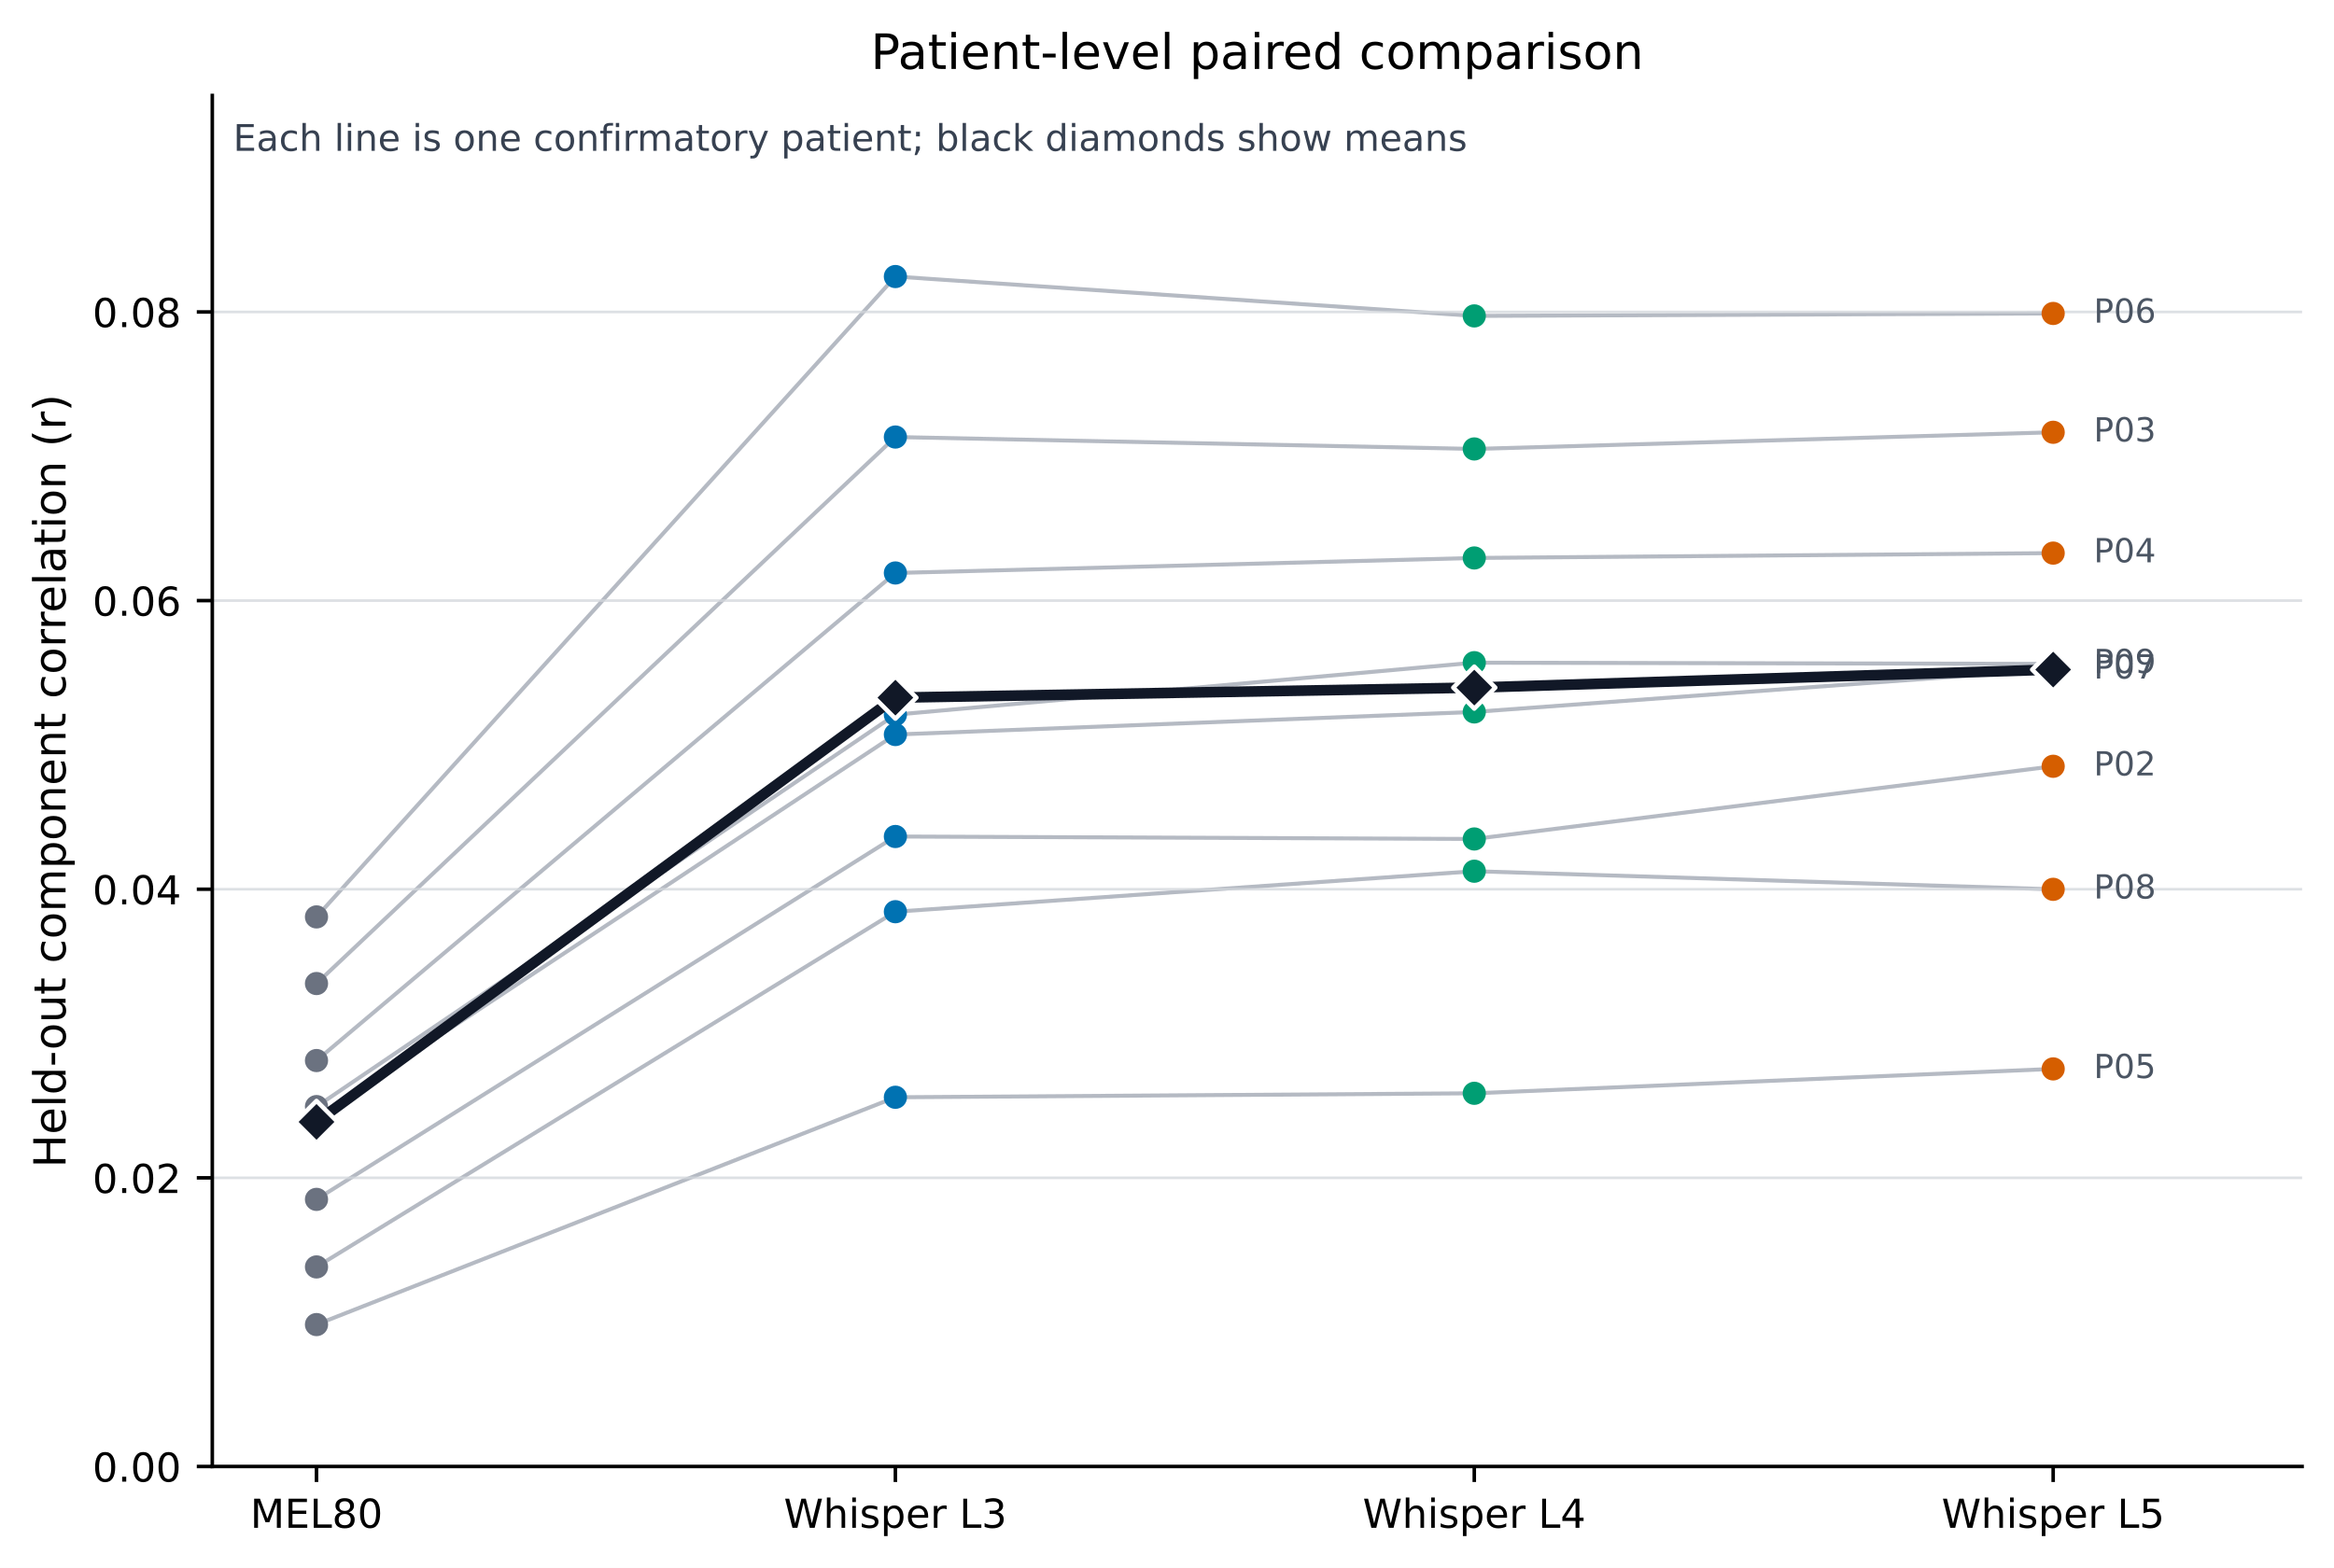
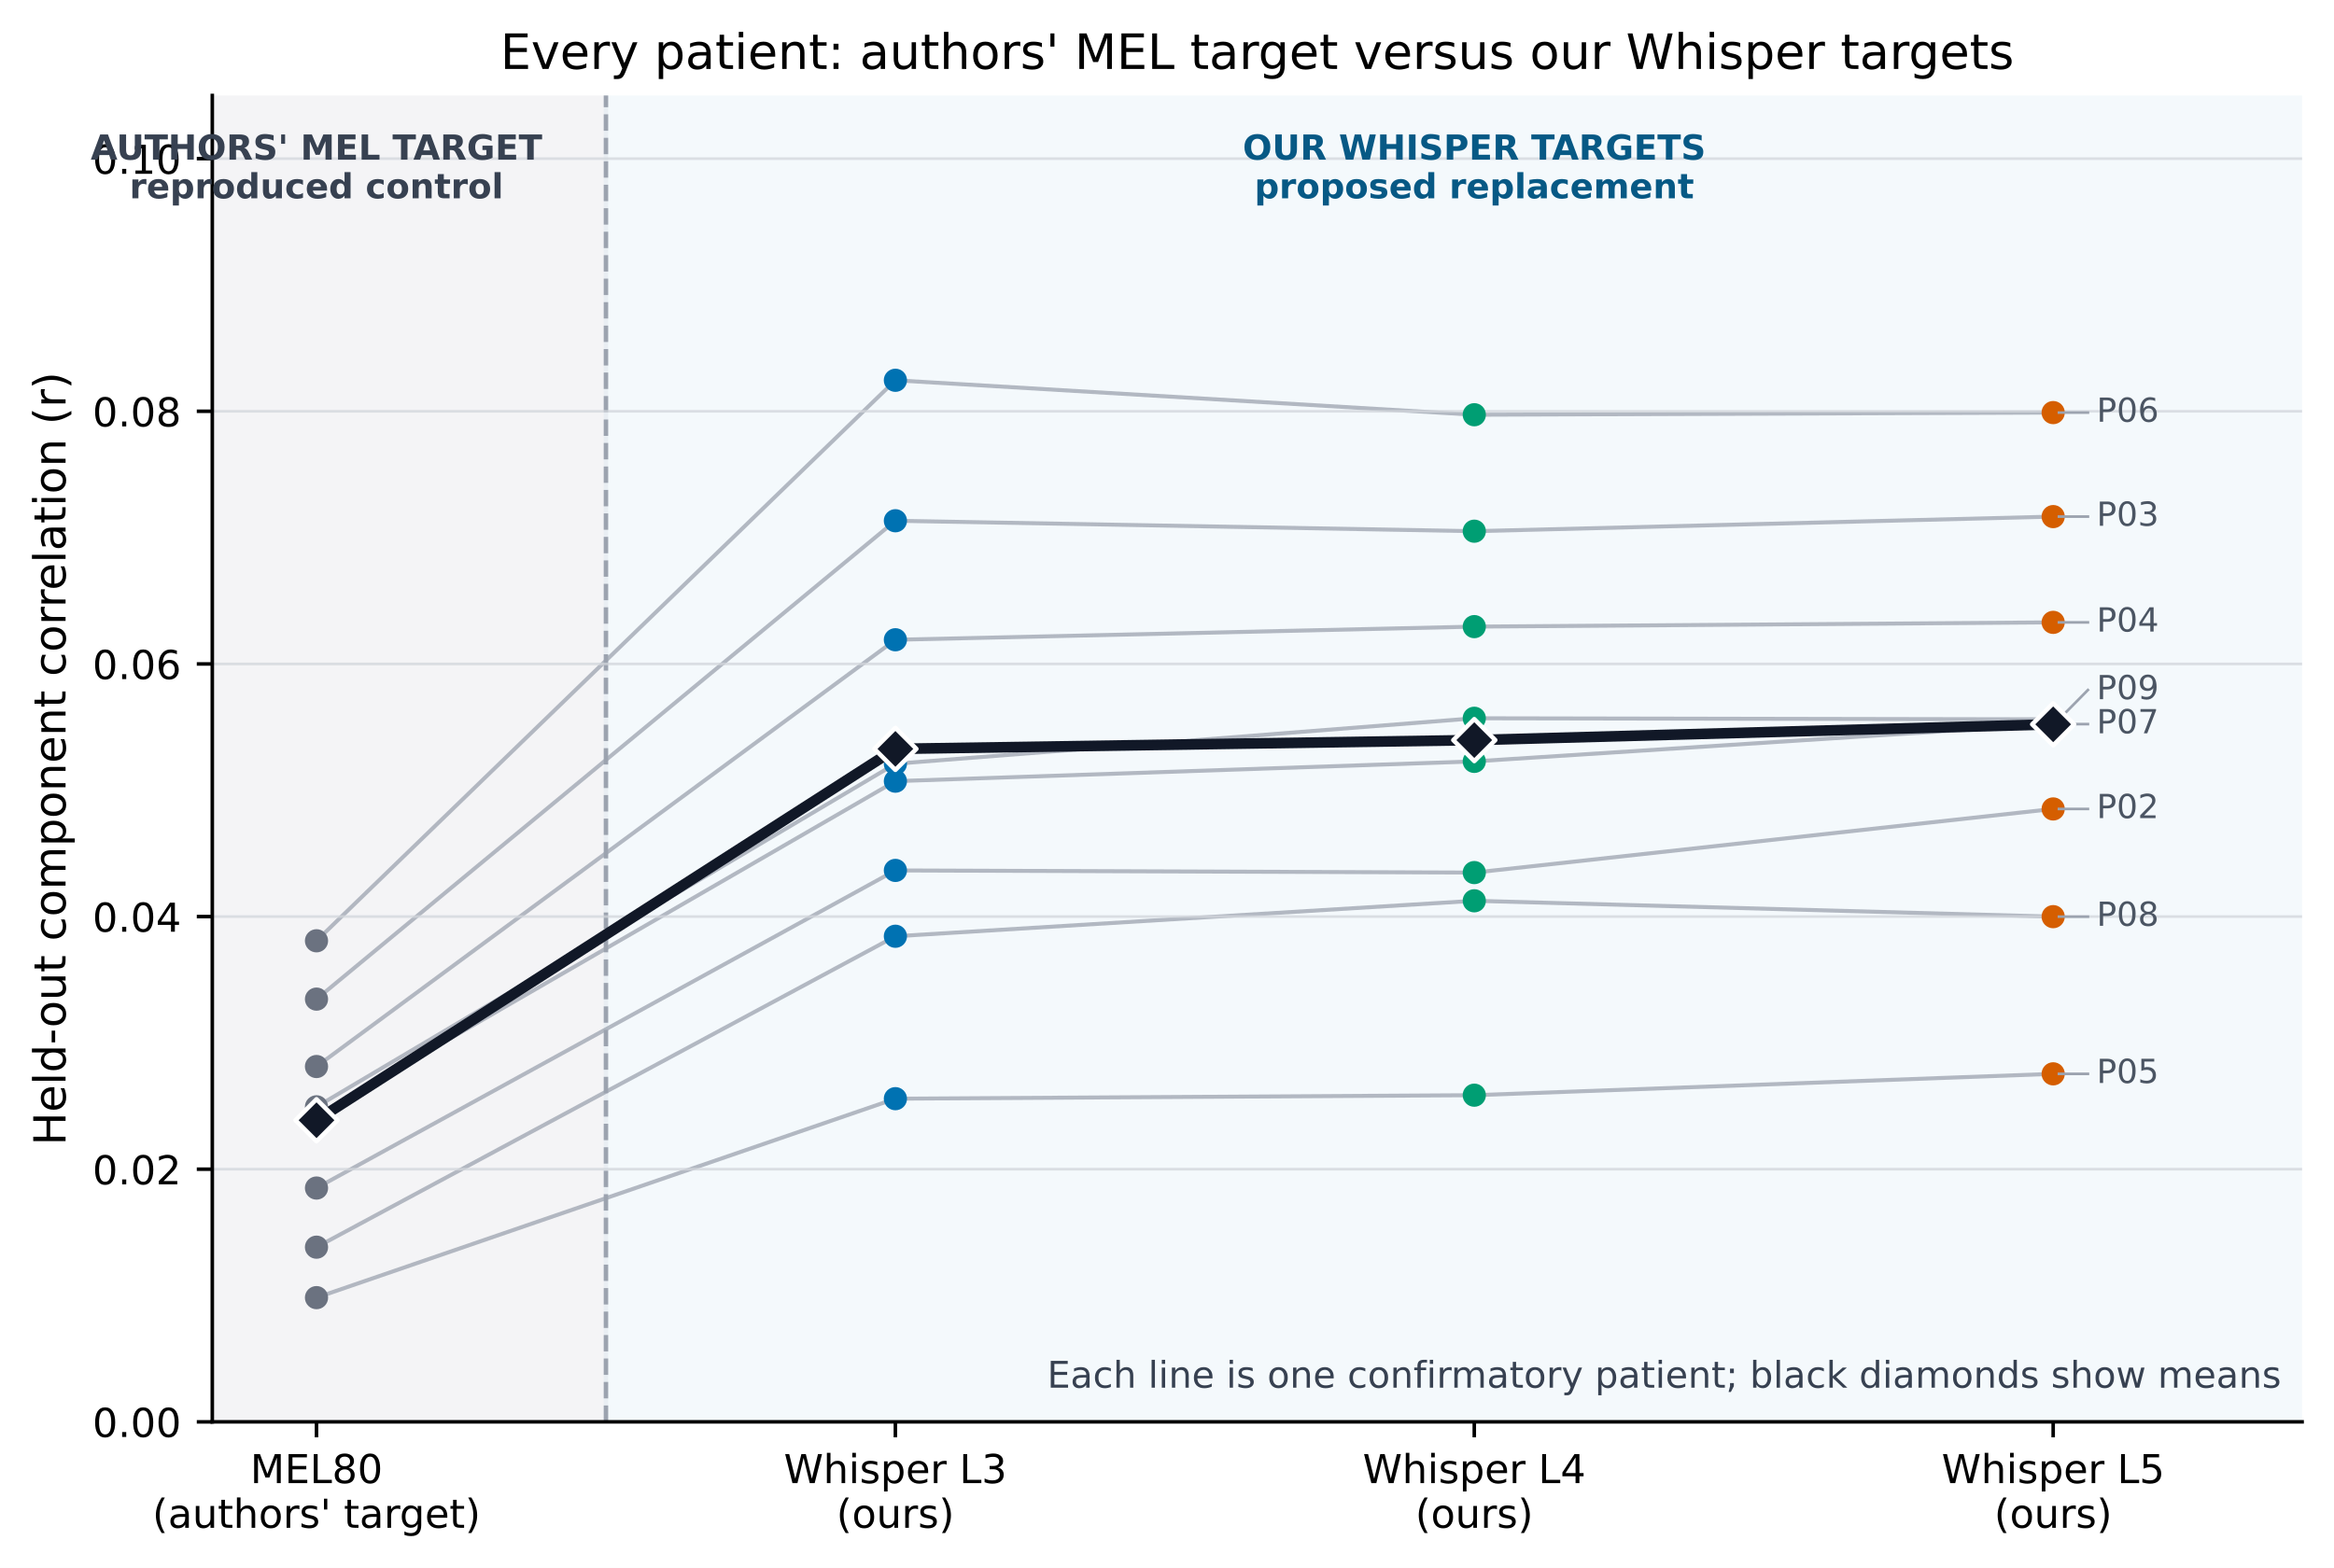
<svg xmlns="http://www.w3.org/2000/svg" xmlns:xlink="http://www.w3.org/1999/xlink" width="526.8pt" height="354pt" viewBox="0 0 526.8 354" version="1.1">
  <defs>
    <style type="text/css">*{stroke-linejoin: round; stroke-linecap: butt}</style>
  </defs>
  <g id="figure_1">
    <g id="patch_1">
      <path d="M 0 354 L 526.8 354 L 526.8 0 L 0 0 z " style="fill: #ffffff" />
    </g>
    <g id="axes_1">
      <g id="patch_2">
-         <path d="M 47.917 331.089 L 519.6 331.089 L 519.6 21.558 L 47.917 21.558 z " style="fill: #ffffff" />
+         <path d="M 47.917 321.011 L 519.6 321.011 L 519.6 21.558 L 47.917 21.558 z " style="fill: #ffffff" />
+       </g>
+       <g id="patch_3">
+         <path d="M 6.106 321.011 L 6.106 21.558 L 136.766 21.558 L 136.766 321.011 z " clip-path="url(#p69ac1d70b2)" style="fill: #6b7280; opacity: 0.075; stroke: #6b7280; stroke-linejoin: miter" />
+       </g>
+       <g id="patch_4">
+         <path d="M 136.766 321.011 L 136.766 21.558 L 528.746 21.558 L 528.746 321.011 z " clip-path="url(#p69ac1d70b2)" style="fill: #0072b2; opacity: 0.045; stroke: #0072b2; stroke-linejoin: miter" />
      </g>
      <g id="line2d_1">
-         <path d="M 71.436 270.784 L 202.096 188.858 L 332.756 189.417 L 463.416 173.004 " clip-path="url(#peceaaea0f5)" style="fill: none; stroke: #9ca3af; stroke-opacity: 0.75; stroke-width: 0.9; stroke-linecap: square" />
+         <path d="M 71.436 268.226 L 202.096 196.516 L 332.756 197.005 L 463.416 182.638 " clip-path="url(#p69ac1d70b2)" style="fill: none; stroke: #9ca3af; stroke-opacity: 0.75; stroke-width: 0.9; stroke-linecap: square" />
      </g>
      <g id="line2d_2">
-         <path d="M 71.436 222.055 L 202.096 98.667 L 332.756 101.36 L 463.416 97.597 " clip-path="url(#peceaaea0f5)" style="fill: none; stroke: #9ca3af; stroke-opacity: 0.75; stroke-width: 0.9; stroke-linecap: square" />
+         <path d="M 71.436 225.573 L 202.096 117.571 L 332.756 119.928 L 463.416 116.635 " clip-path="url(#p69ac1d70b2)" style="fill: none; stroke: #9ca3af; stroke-opacity: 0.75; stroke-width: 0.9; stroke-linecap: square" />
      </g>
      <g id="line2d_3">
-         <path d="M 71.436 239.441 L 202.096 129.362 L 332.756 125.973 L 463.416 124.877 " clip-path="url(#peceaaea0f5)" style="fill: none; stroke: #9ca3af; stroke-opacity: 0.75; stroke-width: 0.9; stroke-linecap: square" />
+         <path d="M 71.436 240.791 L 202.096 144.439 L 332.756 141.473 L 463.416 140.512 " clip-path="url(#p69ac1d70b2)" style="fill: none; stroke: #9ca3af; stroke-opacity: 0.75; stroke-width: 0.9; stroke-linecap: square" />
      </g>
      <g id="line2d_4">
-         <path d="M 71.436 299.051 L 202.096 247.733 L 332.756 246.835 L 463.416 241.328 " clip-path="url(#peceaaea0f5)" style="fill: none; stroke: #9ca3af; stroke-opacity: 0.75; stroke-width: 0.9; stroke-linecap: square" />
+         <path d="M 71.436 292.968 L 202.096 248.049 L 332.756 247.263 L 463.416 242.443 " clip-path="url(#p69ac1d70b2)" style="fill: none; stroke: #9ca3af; stroke-opacity: 0.75; stroke-width: 0.9; stroke-linecap: square" />
      </g>
      <g id="line2d_5">
-         <path d="M 71.436 207.01 L 202.096 62.435 L 332.756 71.322 L 463.416 70.771 " clip-path="url(#peceaaea0f5)" style="fill: none; stroke: #9ca3af; stroke-opacity: 0.75; stroke-width: 0.9; stroke-linecap: square" />
+         <path d="M 71.436 212.405 L 202.096 85.857 L 332.756 93.636 L 463.416 93.153 " clip-path="url(#p69ac1d70b2)" style="fill: none; stroke: #9ca3af; stroke-opacity: 0.75; stroke-width: 0.9; stroke-linecap: square" />
      </g>
      <g id="line2d_6">
-         <path d="M 71.436 252.143 L 202.096 165.837 L 332.756 160.734 L 463.416 151.122 " clip-path="url(#peceaaea0f5)" style="fill: none; stroke: #9ca3af; stroke-opacity: 0.75; stroke-width: 0.9; stroke-linecap: square" />
+         <path d="M 71.436 251.909 L 202.096 176.365 L 332.756 171.898 L 463.416 163.486 " clip-path="url(#p69ac1d70b2)" style="fill: none; stroke: #9ca3af; stroke-opacity: 0.75; stroke-width: 0.9; stroke-linecap: square" />
      </g>
      <g id="line2d_7">
-         <path d="M 71.436 286.035 L 202.096 205.837 L 332.756 196.694 L 463.416 200.784 " clip-path="url(#peceaaea0f5)" style="fill: none; stroke: #9ca3af; stroke-opacity: 0.75; stroke-width: 0.9; stroke-linecap: square" />
+         <path d="M 71.436 281.575 L 202.096 211.377 L 332.756 203.374 L 463.416 206.954 " clip-path="url(#p69ac1d70b2)" style="fill: none; stroke: #9ca3af; stroke-opacity: 0.75; stroke-width: 0.9; stroke-linecap: square" />
      </g>
      <g id="line2d_8">
-         <path d="M 71.436 249.837 L 202.096 161.344 L 332.756 149.614 L 463.416 149.89 " clip-path="url(#peceaaea0f5)" style="fill: none; stroke: #9ca3af; stroke-opacity: 0.75; stroke-width: 0.9; stroke-linecap: square" />
+         <path d="M 71.436 249.891 L 202.096 172.433 L 332.756 162.165 L 463.416 162.407 " clip-path="url(#p69ac1d70b2)" style="fill: none; stroke: #9ca3af; stroke-opacity: 0.75; stroke-width: 0.9; stroke-linecap: square" />
+       </g>
+       <g id="line2d_9">
+         <path d="M 136.766 321.011 L 136.766 21.558 " clip-path="url(#p69ac1d70b2)" style="fill: none; stroke-dasharray: 3.7,1.6; stroke-dashoffset: 0; stroke: #9ca3af" />
      </g>
      <g id="matplotlib.axis_1">
        <g id="xtick_1">
-           <g id="line2d_9">
+           <g id="line2d_10">
            <defs>
-               <path id="m1e5ac31238" d="M 0 0 L 0 3.5 " style="stroke: #000000; stroke-width: 0.8" />
+               <path id="mbda5642a91" d="M 0 0 L 0 3.5 " style="stroke: #000000; stroke-width: 0.8" />
            </defs>
            <g>
-               <use xlink:href="#m1e5ac31238" x="71.436" y="331.089" style="stroke: #000000; stroke-width: 0.8" />
+               <use xlink:href="#mbda5642a91" x="71.436" y="321.011" style="stroke: #000000; stroke-width: 0.8" />
            </g>
          </g>
          <g id="text_1">
-             <text style="font: 9px 'DejaVu Sans'; text-anchor: middle" x="71.436" y="344.928" transform="rotate(-0 71.43597 344.9278)">MEL80</text>
+             <text style="font: 9px 'DejaVu Sans'" transform="translate(56.47629 334.8498)">MEL80</text>
+             <text style="font: 9px 'DejaVu Sans'" transform="translate(34.40168 344.9278)">(authors' target)</text>
          </g>
        </g>
        <g id="xtick_2">
-           <g id="line2d_10">
-             <g>
-               <use xlink:href="#m1e5ac31238" x="202.096" y="331.089" style="stroke: #000000; stroke-width: 0.8" />
+           <g id="line2d_11">
+             <g>
+               <use xlink:href="#mbda5642a91" x="202.096" y="321.011" style="stroke: #000000; stroke-width: 0.8" />
            </g>
          </g>
          <g id="text_2">
-             <text style="font: 9px 'DejaVu Sans'; text-anchor: middle" x="202.096" y="344.928" transform="rotate(-0 202.0959 344.9278)">Whisper L3</text>
+             <text style="font: 9px 'DejaVu Sans'" transform="translate(176.924 334.8498)">Whisper L3</text>
+             <text style="font: 9px 'DejaVu Sans'" transform="translate(188.785 344.9278)">(ours)</text>
          </g>
        </g>
        <g id="xtick_3">
-           <g id="line2d_11">
-             <g>
-               <use xlink:href="#m1e5ac31238" x="332.756" y="331.089" style="stroke: #000000; stroke-width: 0.8" />
+           <g id="line2d_12">
+             <g>
+               <use xlink:href="#mbda5642a91" x="332.756" y="321.011" style="stroke: #000000; stroke-width: 0.8" />
            </g>
          </g>
          <g id="text_3">
-             <text style="font: 9px 'DejaVu Sans'; text-anchor: middle" x="332.756" y="344.928" transform="rotate(-0 332.7558 344.9278)">Whisper L4</text>
+             <text style="font: 9px 'DejaVu Sans'" transform="translate(307.584 334.8498)">Whisper L4</text>
+             <text style="font: 9px 'DejaVu Sans'" transform="translate(319.445 344.9278)">(ours)</text>
          </g>
        </g>
        <g id="xtick_4">
-           <g id="line2d_12">
-             <g>
-               <use xlink:href="#m1e5ac31238" x="463.416" y="331.089" style="stroke: #000000; stroke-width: 0.8" />
+           <g id="line2d_13">
+             <g>
+               <use xlink:href="#mbda5642a91" x="463.416" y="321.011" style="stroke: #000000; stroke-width: 0.8" />
            </g>
          </g>
          <g id="text_4">
-             <text style="font: 9px 'DejaVu Sans'; text-anchor: middle" x="463.416" y="344.928" transform="rotate(-0 463.4158 344.9278)">Whisper L5</text>
+             <text style="font: 9px 'DejaVu Sans'" transform="translate(438.2439 334.8498)">Whisper L5</text>
+             <text style="font: 9px 'DejaVu Sans'" transform="translate(450.1049 344.9278)">(ours)</text>
          </g>
        </g>
      </g>
      <g id="matplotlib.axis_2">
        <g id="ytick_1">
-           <g id="line2d_13">
-             <path d="M 47.917 331.089 L 519.6 331.089 " clip-path="url(#peceaaea0f5)" style="fill: none; stroke: #d1d5db; stroke-opacity: 0.75; stroke-width: 0.6; stroke-linecap: square" />
-           </g>
          <g id="line2d_14">
+             <path d="M 47.917 321.011 L 519.6 321.011 " clip-path="url(#p69ac1d70b2)" style="fill: none; stroke: #d1d5db; stroke-opacity: 0.75; stroke-width: 0.6; stroke-linecap: square" />
+           </g>
+           <g id="line2d_15">
            <defs>
-               <path id="mf65837787a" d="M 0 0 L -3.5 0 " style="stroke: #000000; stroke-width: 0.8" />
+               <path id="m35cbb13ad6" d="M 0 0 L -3.5 0 " style="stroke: #000000; stroke-width: 0.8" />
            </defs>
            <g>
-               <use xlink:href="#mf65837787a" x="47.917" y="331.089" style="stroke: #000000; stroke-width: 0.8" />
+               <use xlink:href="#m35cbb13ad6" x="47.917" y="321.011" style="stroke: #000000; stroke-width: 0.8" />
            </g>
          </g>
          <g id="text_5">
-             <text style="font: 9px 'DejaVu Sans'; text-anchor: end" x="40.917" y="334.509" transform="rotate(-0 40.91719 334.5085)">0.00</text>
+             <text style="font: 9px 'DejaVu Sans'; text-anchor: end" x="40.917" y="324.43" transform="rotate(-0 40.91719 324.4305)">0.00</text>
          </g>
        </g>
        <g id="ytick_2">
-           <g id="line2d_15">
-             <path d="M 47.917 265.925 L 519.6 265.925 " clip-path="url(#peceaaea0f5)" style="fill: none; stroke: #d1d5db; stroke-opacity: 0.75; stroke-width: 0.6; stroke-linecap: square" />
-           </g>
          <g id="line2d_16">
-             <g>
-               <use xlink:href="#mf65837787a" x="47.917" y="265.925" style="stroke: #000000; stroke-width: 0.8" />
+             <path d="M 47.917 263.973 L 519.6 263.973 " clip-path="url(#p69ac1d70b2)" style="fill: none; stroke: #d1d5db; stroke-opacity: 0.75; stroke-width: 0.6; stroke-linecap: square" />
+           </g>
+           <g id="line2d_17">
+             <g>
+               <use xlink:href="#m35cbb13ad6" x="47.917" y="263.973" style="stroke: #000000; stroke-width: 0.8" />
            </g>
          </g>
          <g id="text_6">
-             <text style="font: 9px 'DejaVu Sans'; text-anchor: end" x="40.917" y="269.344" transform="rotate(-0 40.91719 269.3441)">0.02</text>
+             <text style="font: 9px 'DejaVu Sans'; text-anchor: end" x="40.917" y="267.392" transform="rotate(-0 40.91719 267.3918)">0.02</text>
          </g>
        </g>
        <g id="ytick_3">
-           <g id="line2d_17">
-             <path d="M 47.917 200.76 L 519.6 200.76 " clip-path="url(#peceaaea0f5)" style="fill: none; stroke: #d1d5db; stroke-opacity: 0.75; stroke-width: 0.6; stroke-linecap: square" />
-           </g>
          <g id="line2d_18">
-             <g>
-               <use xlink:href="#mf65837787a" x="47.917" y="200.76" style="stroke: #000000; stroke-width: 0.8" />
+             <path d="M 47.917 206.934 L 519.6 206.934 " clip-path="url(#p69ac1d70b2)" style="fill: none; stroke: #d1d5db; stroke-opacity: 0.75; stroke-width: 0.6; stroke-linecap: square" />
+           </g>
+           <g id="line2d_19">
+             <g>
+               <use xlink:href="#m35cbb13ad6" x="47.917" y="206.934" style="stroke: #000000; stroke-width: 0.8" />
            </g>
          </g>
          <g id="text_7">
-             <text style="font: 9px 'DejaVu Sans'; text-anchor: end" x="40.917" y="204.18" transform="rotate(-0 40.91719 204.1797)">0.04</text>
+             <text style="font: 9px 'DejaVu Sans'; text-anchor: end" x="40.917" y="210.353" transform="rotate(-0 40.91719 210.3532)">0.04</text>
          </g>
        </g>
        <g id="ytick_4">
-           <g id="line2d_19">
-             <path d="M 47.917 135.596 L 519.6 135.596 " clip-path="url(#peceaaea0f5)" style="fill: none; stroke: #d1d5db; stroke-opacity: 0.75; stroke-width: 0.6; stroke-linecap: square" />
-           </g>
          <g id="line2d_20">
-             <g>
-               <use xlink:href="#mf65837787a" x="47.917" y="135.596" style="stroke: #000000; stroke-width: 0.8" />
+             <path d="M 47.917 149.895 L 519.6 149.895 " clip-path="url(#p69ac1d70b2)" style="fill: none; stroke: #d1d5db; stroke-opacity: 0.75; stroke-width: 0.6; stroke-linecap: square" />
+           </g>
+           <g id="line2d_21">
+             <g>
+               <use xlink:href="#m35cbb13ad6" x="47.917" y="149.895" style="stroke: #000000; stroke-width: 0.8" />
            </g>
          </g>
          <g id="text_8">
-             <text style="font: 9px 'DejaVu Sans'; text-anchor: end" x="40.917" y="139.015" transform="rotate(-0 40.91719 139.0153)">0.06</text>
+             <text style="font: 9px 'DejaVu Sans'; text-anchor: end" x="40.917" y="153.315" transform="rotate(-0 40.91719 153.3145)">0.06</text>
          </g>
        </g>
        <g id="ytick_5">
-           <g id="line2d_21">
-             <path d="M 47.917 70.432 L 519.6 70.432 " clip-path="url(#peceaaea0f5)" style="fill: none; stroke: #d1d5db; stroke-opacity: 0.75; stroke-width: 0.6; stroke-linecap: square" />
-           </g>
          <g id="line2d_22">
-             <g>
-               <use xlink:href="#mf65837787a" x="47.917" y="70.432" style="stroke: #000000; stroke-width: 0.8" />
+             <path d="M 47.917 92.857 L 519.6 92.857 " clip-path="url(#p69ac1d70b2)" style="fill: none; stroke: #d1d5db; stroke-opacity: 0.75; stroke-width: 0.6; stroke-linecap: square" />
+           </g>
+           <g id="line2d_23">
+             <g>
+               <use xlink:href="#m35cbb13ad6" x="47.917" y="92.857" style="stroke: #000000; stroke-width: 0.8" />
            </g>
          </g>
          <g id="text_9">
-             <text style="font: 9px 'DejaVu Sans'; text-anchor: end" x="40.917" y="73.851" transform="rotate(-0 40.91719 73.85088)">0.08</text>
-           </g>
-         </g>
-         <g id="text_10">
-           <text style="font: 10px 'DejaVu Sans'; text-anchor: middle" x="14.798" y="176.324" transform="rotate(-90 14.79844 176.3237)">Held-out component correlation (r)</text>
+             <text style="font: 9px 'DejaVu Sans'; text-anchor: end" x="40.917" y="96.276" transform="rotate(-0 40.91719 96.27589)">0.08</text>
+           </g>
+         </g>
+         <g id="ytick_6">
+           <g id="line2d_24">
+             <path d="M 47.917 35.818 L 519.6 35.818 " clip-path="url(#p69ac1d70b2)" style="fill: none; stroke: #d1d5db; stroke-opacity: 0.75; stroke-width: 0.6; stroke-linecap: square" />
+           </g>
+           <g id="line2d_25">
+             <g>
+               <use xlink:href="#m35cbb13ad6" x="47.917" y="35.818" style="stroke: #000000; stroke-width: 0.8" />
+             </g>
+           </g>
+           <g id="text_10">
+             <text style="font: 9px 'DejaVu Sans'; text-anchor: end" x="40.917" y="39.237" transform="rotate(-0 40.91719 39.23724)">0.10</text>
+           </g>
+         </g>
+         <g id="text_11">
+           <text style="font: 10px 'DejaVu Sans'; text-anchor: middle" x="14.798" y="171.285" transform="rotate(-90 14.79844 171.2847)">Held-out component correlation (r)</text>
        </g>
      </g>
      <g id="PathCollection_1">
        <defs>
-           <path id="C0_0_8509add813" d="M 0 2.121 C 0.563 2.121 1.102 1.898 1.5 1.5 C 1.898 1.102 2.121 0.563 2.121 -0 C 2.121 -0.563 1.898 -1.102 1.5 -1.5 C 1.102 -1.898 0.563 -2.121 0 -2.121 C -0.563 -2.121 -1.102 -1.898 -1.5 -1.5 C -1.898 -1.102 -2.121 -0.563 -2.121 0 C -2.121 0.563 -1.898 1.102 -1.5 1.5 C -1.102 1.898 -0.563 2.121 0 2.121 z " />
-         </defs>
-         <g clip-path="url(#peceaaea0f5)">
-           <use xlink:href="#C0_0_8509add813" x="71.436" y="270.784" style="fill: #6b7280; stroke: #6b7280" />
-         </g>
-         <g clip-path="url(#peceaaea0f5)">
-           <use xlink:href="#C0_0_8509add813" x="202.096" y="188.858" style="fill: #0072b2; stroke: #0072b2" />
-         </g>
-         <g clip-path="url(#peceaaea0f5)">
-           <use xlink:href="#C0_0_8509add813" x="332.756" y="189.417" style="fill: #009e73; stroke: #009e73" />
-         </g>
-         <g clip-path="url(#peceaaea0f5)">
-           <use xlink:href="#C0_0_8509add813" x="463.416" y="173.004" style="fill: #d55e00; stroke: #d55e00" />
+           <path id="C0_0_e834dac0d6" d="M 0 2.121 C 0.563 2.121 1.102 1.898 1.5 1.5 C 1.898 1.102 2.121 0.563 2.121 -0 C 2.121 -0.563 1.898 -1.102 1.5 -1.5 C 1.102 -1.898 0.563 -2.121 0 -2.121 C -0.563 -2.121 -1.102 -1.898 -1.5 -1.5 C -1.898 -1.102 -2.121 -0.563 -2.121 0 C -2.121 0.563 -1.898 1.102 -1.5 1.5 C -1.102 1.898 -0.563 2.121 0 2.121 z " />
+         </defs>
+         <g clip-path="url(#p69ac1d70b2)">
+           <use xlink:href="#C0_0_e834dac0d6" x="71.436" y="268.226" style="fill: #6b7280; stroke: #6b7280" />
+         </g>
+         <g clip-path="url(#p69ac1d70b2)">
+           <use xlink:href="#C0_0_e834dac0d6" x="202.096" y="196.516" style="fill: #0072b2; stroke: #0072b2" />
+         </g>
+         <g clip-path="url(#p69ac1d70b2)">
+           <use xlink:href="#C0_0_e834dac0d6" x="332.756" y="197.005" style="fill: #009e73; stroke: #009e73" />
+         </g>
+         <g clip-path="url(#p69ac1d70b2)">
+           <use xlink:href="#C0_0_e834dac0d6" x="463.416" y="182.638" style="fill: #d55e00; stroke: #d55e00" />
        </g>
      </g>
      <g id="PathCollection_2">
        <defs>
-           <path id="C1_0_197a5022a4" d="M 0 2.121 C 0.563 2.121 1.102 1.898 1.5 1.5 C 1.898 1.102 2.121 0.563 2.121 -0 C 2.121 -0.563 1.898 -1.102 1.5 -1.5 C 1.102 -1.898 0.563 -2.121 0 -2.121 C -0.563 -2.121 -1.102 -1.898 -1.5 -1.5 C -1.898 -1.102 -2.121 -0.563 -2.121 0 C -2.121 0.563 -1.898 1.102 -1.5 1.5 C -1.102 1.898 -0.563 2.121 0 2.121 z " />
-         </defs>
-         <g clip-path="url(#peceaaea0f5)">
-           <use xlink:href="#C1_0_197a5022a4" x="71.436" y="222.055" style="fill: #6b7280; stroke: #6b7280" />
-         </g>
-         <g clip-path="url(#peceaaea0f5)">
-           <use xlink:href="#C1_0_197a5022a4" x="202.096" y="98.667" style="fill: #0072b2; stroke: #0072b2" />
-         </g>
-         <g clip-path="url(#peceaaea0f5)">
-           <use xlink:href="#C1_0_197a5022a4" x="332.756" y="101.36" style="fill: #009e73; stroke: #009e73" />
-         </g>
-         <g clip-path="url(#peceaaea0f5)">
-           <use xlink:href="#C1_0_197a5022a4" x="463.416" y="97.597" style="fill: #d55e00; stroke: #d55e00" />
+           <path id="C1_0_e834dac0d6" d="M 0 2.121 C 0.563 2.121 1.102 1.898 1.5 1.5 C 1.898 1.102 2.121 0.563 2.121 -0 C 2.121 -0.563 1.898 -1.102 1.5 -1.5 C 1.102 -1.898 0.563 -2.121 0 -2.121 C -0.563 -2.121 -1.102 -1.898 -1.5 -1.5 C -1.898 -1.102 -2.121 -0.563 -2.121 0 C -2.121 0.563 -1.898 1.102 -1.5 1.5 C -1.102 1.898 -0.563 2.121 0 2.121 z " />
+         </defs>
+         <g clip-path="url(#p69ac1d70b2)">
+           <use xlink:href="#C1_0_e834dac0d6" x="71.436" y="225.573" style="fill: #6b7280; stroke: #6b7280" />
+         </g>
+         <g clip-path="url(#p69ac1d70b2)">
+           <use xlink:href="#C1_0_e834dac0d6" x="202.096" y="117.571" style="fill: #0072b2; stroke: #0072b2" />
+         </g>
+         <g clip-path="url(#p69ac1d70b2)">
+           <use xlink:href="#C1_0_e834dac0d6" x="332.756" y="119.928" style="fill: #009e73; stroke: #009e73" />
+         </g>
+         <g clip-path="url(#p69ac1d70b2)">
+           <use xlink:href="#C1_0_e834dac0d6" x="463.416" y="116.635" style="fill: #d55e00; stroke: #d55e00" />
        </g>
      </g>
      <g id="PathCollection_3">
        <defs>
-           <path id="C2_0_270f3d0d20" d="M 0 2.121 C 0.563 2.121 1.102 1.898 1.5 1.5 C 1.898 1.102 2.121 0.563 2.121 -0 C 2.121 -0.563 1.898 -1.102 1.5 -1.5 C 1.102 -1.898 0.563 -2.121 0 -2.121 C -0.563 -2.121 -1.102 -1.898 -1.5 -1.5 C -1.898 -1.102 -2.121 -0.563 -2.121 0 C -2.121 0.563 -1.898 1.102 -1.5 1.5 C -1.102 1.898 -0.563 2.121 0 2.121 z " />
-         </defs>
-         <g clip-path="url(#peceaaea0f5)">
-           <use xlink:href="#C2_0_270f3d0d20" x="71.436" y="239.441" style="fill: #6b7280; stroke: #6b7280" />
-         </g>
-         <g clip-path="url(#peceaaea0f5)">
-           <use xlink:href="#C2_0_270f3d0d20" x="202.096" y="129.362" style="fill: #0072b2; stroke: #0072b2" />
-         </g>
-         <g clip-path="url(#peceaaea0f5)">
-           <use xlink:href="#C2_0_270f3d0d20" x="332.756" y="125.973" style="fill: #009e73; stroke: #009e73" />
-         </g>
-         <g clip-path="url(#peceaaea0f5)">
-           <use xlink:href="#C2_0_270f3d0d20" x="463.416" y="124.877" style="fill: #d55e00; stroke: #d55e00" />
+           <path id="C2_0_e834dac0d6" d="M 0 2.121 C 0.563 2.121 1.102 1.898 1.5 1.5 C 1.898 1.102 2.121 0.563 2.121 -0 C 2.121 -0.563 1.898 -1.102 1.5 -1.5 C 1.102 -1.898 0.563 -2.121 0 -2.121 C -0.563 -2.121 -1.102 -1.898 -1.5 -1.5 C -1.898 -1.102 -2.121 -0.563 -2.121 0 C -2.121 0.563 -1.898 1.102 -1.5 1.5 C -1.102 1.898 -0.563 2.121 0 2.121 z " />
+         </defs>
+         <g clip-path="url(#p69ac1d70b2)">
+           <use xlink:href="#C2_0_e834dac0d6" x="71.436" y="240.791" style="fill: #6b7280; stroke: #6b7280" />
+         </g>
+         <g clip-path="url(#p69ac1d70b2)">
+           <use xlink:href="#C2_0_e834dac0d6" x="202.096" y="144.439" style="fill: #0072b2; stroke: #0072b2" />
+         </g>
+         <g clip-path="url(#p69ac1d70b2)">
+           <use xlink:href="#C2_0_e834dac0d6" x="332.756" y="141.473" style="fill: #009e73; stroke: #009e73" />
+         </g>
+         <g clip-path="url(#p69ac1d70b2)">
+           <use xlink:href="#C2_0_e834dac0d6" x="463.416" y="140.512" style="fill: #d55e00; stroke: #d55e00" />
        </g>
      </g>
      <g id="PathCollection_4">
        <defs>
-           <path id="C3_0_1ed028be23" d="M 0 2.121 C 0.563 2.121 1.102 1.898 1.5 1.5 C 1.898 1.102 2.121 0.563 2.121 -0 C 2.121 -0.563 1.898 -1.102 1.5 -1.5 C 1.102 -1.898 0.563 -2.121 0 -2.121 C -0.563 -2.121 -1.102 -1.898 -1.5 -1.5 C -1.898 -1.102 -2.121 -0.563 -2.121 0 C -2.121 0.563 -1.898 1.102 -1.5 1.5 C -1.102 1.898 -0.563 2.121 0 2.121 z " />
-         </defs>
-         <g clip-path="url(#peceaaea0f5)">
-           <use xlink:href="#C3_0_1ed028be23" x="71.436" y="299.051" style="fill: #6b7280; stroke: #6b7280" />
-         </g>
-         <g clip-path="url(#peceaaea0f5)">
-           <use xlink:href="#C3_0_1ed028be23" x="202.096" y="247.733" style="fill: #0072b2; stroke: #0072b2" />
-         </g>
-         <g clip-path="url(#peceaaea0f5)">
-           <use xlink:href="#C3_0_1ed028be23" x="332.756" y="246.835" style="fill: #009e73; stroke: #009e73" />
-         </g>
-         <g clip-path="url(#peceaaea0f5)">
-           <use xlink:href="#C3_0_1ed028be23" x="463.416" y="241.328" style="fill: #d55e00; stroke: #d55e00" />
+           <path id="C3_0_e834dac0d6" d="M 0 2.121 C 0.563 2.121 1.102 1.898 1.5 1.5 C 1.898 1.102 2.121 0.563 2.121 -0 C 2.121 -0.563 1.898 -1.102 1.5 -1.5 C 1.102 -1.898 0.563 -2.121 0 -2.121 C -0.563 -2.121 -1.102 -1.898 -1.5 -1.5 C -1.898 -1.102 -2.121 -0.563 -2.121 0 C -2.121 0.563 -1.898 1.102 -1.5 1.5 C -1.102 1.898 -0.563 2.121 0 2.121 z " />
+         </defs>
+         <g clip-path="url(#p69ac1d70b2)">
+           <use xlink:href="#C3_0_e834dac0d6" x="71.436" y="292.968" style="fill: #6b7280; stroke: #6b7280" />
+         </g>
+         <g clip-path="url(#p69ac1d70b2)">
+           <use xlink:href="#C3_0_e834dac0d6" x="202.096" y="248.049" style="fill: #0072b2; stroke: #0072b2" />
+         </g>
+         <g clip-path="url(#p69ac1d70b2)">
+           <use xlink:href="#C3_0_e834dac0d6" x="332.756" y="247.263" style="fill: #009e73; stroke: #009e73" />
+         </g>
+         <g clip-path="url(#p69ac1d70b2)">
+           <use xlink:href="#C3_0_e834dac0d6" x="463.416" y="242.443" style="fill: #d55e00; stroke: #d55e00" />
        </g>
      </g>
      <g id="PathCollection_5">
        <defs>
-           <path id="C4_0_3f16ce6bc4" d="M 0 2.121 C 0.563 2.121 1.102 1.898 1.5 1.5 C 1.898 1.102 2.121 0.563 2.121 -0 C 2.121 -0.563 1.898 -1.102 1.5 -1.5 C 1.102 -1.898 0.563 -2.121 0 -2.121 C -0.563 -2.121 -1.102 -1.898 -1.5 -1.5 C -1.898 -1.102 -2.121 -0.563 -2.121 0 C -2.121 0.563 -1.898 1.102 -1.5 1.5 C -1.102 1.898 -0.563 2.121 0 2.121 z " />
-         </defs>
-         <g clip-path="url(#peceaaea0f5)">
-           <use xlink:href="#C4_0_3f16ce6bc4" x="71.436" y="207.01" style="fill: #6b7280; stroke: #6b7280" />
-         </g>
-         <g clip-path="url(#peceaaea0f5)">
-           <use xlink:href="#C4_0_3f16ce6bc4" x="202.096" y="62.435" style="fill: #0072b2; stroke: #0072b2" />
-         </g>
-         <g clip-path="url(#peceaaea0f5)">
-           <use xlink:href="#C4_0_3f16ce6bc4" x="332.756" y="71.322" style="fill: #009e73; stroke: #009e73" />
-         </g>
-         <g clip-path="url(#peceaaea0f5)">
-           <use xlink:href="#C4_0_3f16ce6bc4" x="463.416" y="70.771" style="fill: #d55e00; stroke: #d55e00" />
+           <path id="C4_0_e834dac0d6" d="M 0 2.121 C 0.563 2.121 1.102 1.898 1.5 1.5 C 1.898 1.102 2.121 0.563 2.121 -0 C 2.121 -0.563 1.898 -1.102 1.5 -1.5 C 1.102 -1.898 0.563 -2.121 0 -2.121 C -0.563 -2.121 -1.102 -1.898 -1.5 -1.5 C -1.898 -1.102 -2.121 -0.563 -2.121 0 C -2.121 0.563 -1.898 1.102 -1.5 1.5 C -1.102 1.898 -0.563 2.121 0 2.121 z " />
+         </defs>
+         <g clip-path="url(#p69ac1d70b2)">
+           <use xlink:href="#C4_0_e834dac0d6" x="71.436" y="212.405" style="fill: #6b7280; stroke: #6b7280" />
+         </g>
+         <g clip-path="url(#p69ac1d70b2)">
+           <use xlink:href="#C4_0_e834dac0d6" x="202.096" y="85.857" style="fill: #0072b2; stroke: #0072b2" />
+         </g>
+         <g clip-path="url(#p69ac1d70b2)">
+           <use xlink:href="#C4_0_e834dac0d6" x="332.756" y="93.636" style="fill: #009e73; stroke: #009e73" />
+         </g>
+         <g clip-path="url(#p69ac1d70b2)">
+           <use xlink:href="#C4_0_e834dac0d6" x="463.416" y="93.153" style="fill: #d55e00; stroke: #d55e00" />
        </g>
      </g>
      <g id="PathCollection_6">
        <defs>
-           <path id="C5_0_b36cb321ef" d="M 0 2.121 C 0.563 2.121 1.102 1.898 1.5 1.5 C 1.898 1.102 2.121 0.563 2.121 -0 C 2.121 -0.563 1.898 -1.102 1.5 -1.5 C 1.102 -1.898 0.563 -2.121 0 -2.121 C -0.563 -2.121 -1.102 -1.898 -1.5 -1.5 C -1.898 -1.102 -2.121 -0.563 -2.121 0 C -2.121 0.563 -1.898 1.102 -1.5 1.5 C -1.102 1.898 -0.563 2.121 0 2.121 z " />
-         </defs>
-         <g clip-path="url(#peceaaea0f5)">
-           <use xlink:href="#C5_0_b36cb321ef" x="71.436" y="252.143" style="fill: #6b7280; stroke: #6b7280" />
-         </g>
-         <g clip-path="url(#peceaaea0f5)">
-           <use xlink:href="#C5_0_b36cb321ef" x="202.096" y="165.837" style="fill: #0072b2; stroke: #0072b2" />
-         </g>
-         <g clip-path="url(#peceaaea0f5)">
-           <use xlink:href="#C5_0_b36cb321ef" x="332.756" y="160.734" style="fill: #009e73; stroke: #009e73" />
-         </g>
-         <g clip-path="url(#peceaaea0f5)">
-           <use xlink:href="#C5_0_b36cb321ef" x="463.416" y="151.122" style="fill: #d55e00; stroke: #d55e00" />
+           <path id="C5_0_e834dac0d6" d="M 0 2.121 C 0.563 2.121 1.102 1.898 1.5 1.5 C 1.898 1.102 2.121 0.563 2.121 -0 C 2.121 -0.563 1.898 -1.102 1.5 -1.5 C 1.102 -1.898 0.563 -2.121 0 -2.121 C -0.563 -2.121 -1.102 -1.898 -1.5 -1.5 C -1.898 -1.102 -2.121 -0.563 -2.121 0 C -2.121 0.563 -1.898 1.102 -1.5 1.5 C -1.102 1.898 -0.563 2.121 0 2.121 z " />
+         </defs>
+         <g clip-path="url(#p69ac1d70b2)">
+           <use xlink:href="#C5_0_e834dac0d6" x="71.436" y="251.909" style="fill: #6b7280; stroke: #6b7280" />
+         </g>
+         <g clip-path="url(#p69ac1d70b2)">
+           <use xlink:href="#C5_0_e834dac0d6" x="202.096" y="176.365" style="fill: #0072b2; stroke: #0072b2" />
+         </g>
+         <g clip-path="url(#p69ac1d70b2)">
+           <use xlink:href="#C5_0_e834dac0d6" x="332.756" y="171.898" style="fill: #009e73; stroke: #009e73" />
+         </g>
+         <g clip-path="url(#p69ac1d70b2)">
+           <use xlink:href="#C5_0_e834dac0d6" x="463.416" y="163.486" style="fill: #d55e00; stroke: #d55e00" />
        </g>
      </g>
      <g id="PathCollection_7">
        <defs>
-           <path id="C6_0_0934d448d9" d="M 0 2.121 C 0.563 2.121 1.102 1.898 1.5 1.5 C 1.898 1.102 2.121 0.563 2.121 -0 C 2.121 -0.563 1.898 -1.102 1.5 -1.5 C 1.102 -1.898 0.563 -2.121 0 -2.121 C -0.563 -2.121 -1.102 -1.898 -1.5 -1.5 C -1.898 -1.102 -2.121 -0.563 -2.121 0 C -2.121 0.563 -1.898 1.102 -1.5 1.5 C -1.102 1.898 -0.563 2.121 0 2.121 z " />
-         </defs>
-         <g clip-path="url(#peceaaea0f5)">
-           <use xlink:href="#C6_0_0934d448d9" x="71.436" y="286.035" style="fill: #6b7280; stroke: #6b7280" />
-         </g>
-         <g clip-path="url(#peceaaea0f5)">
-           <use xlink:href="#C6_0_0934d448d9" x="202.096" y="205.837" style="fill: #0072b2; stroke: #0072b2" />
-         </g>
-         <g clip-path="url(#peceaaea0f5)">
-           <use xlink:href="#C6_0_0934d448d9" x="332.756" y="196.694" style="fill: #009e73; stroke: #009e73" />
-         </g>
-         <g clip-path="url(#peceaaea0f5)">
-           <use xlink:href="#C6_0_0934d448d9" x="463.416" y="200.784" style="fill: #d55e00; stroke: #d55e00" />
+           <path id="C6_0_e834dac0d6" d="M 0 2.121 C 0.563 2.121 1.102 1.898 1.5 1.5 C 1.898 1.102 2.121 0.563 2.121 -0 C 2.121 -0.563 1.898 -1.102 1.5 -1.5 C 1.102 -1.898 0.563 -2.121 0 -2.121 C -0.563 -2.121 -1.102 -1.898 -1.5 -1.5 C -1.898 -1.102 -2.121 -0.563 -2.121 0 C -2.121 0.563 -1.898 1.102 -1.5 1.5 C -1.102 1.898 -0.563 2.121 0 2.121 z " />
+         </defs>
+         <g clip-path="url(#p69ac1d70b2)">
+           <use xlink:href="#C6_0_e834dac0d6" x="71.436" y="281.575" style="fill: #6b7280; stroke: #6b7280" />
+         </g>
+         <g clip-path="url(#p69ac1d70b2)">
+           <use xlink:href="#C6_0_e834dac0d6" x="202.096" y="211.377" style="fill: #0072b2; stroke: #0072b2" />
+         </g>
+         <g clip-path="url(#p69ac1d70b2)">
+           <use xlink:href="#C6_0_e834dac0d6" x="332.756" y="203.374" style="fill: #009e73; stroke: #009e73" />
+         </g>
+         <g clip-path="url(#p69ac1d70b2)">
+           <use xlink:href="#C6_0_e834dac0d6" x="463.416" y="206.954" style="fill: #d55e00; stroke: #d55e00" />
        </g>
      </g>
      <g id="PathCollection_8">
        <defs>
-           <path id="C7_0_172a4c6925" d="M 0 2.121 C 0.563 2.121 1.102 1.898 1.5 1.5 C 1.898 1.102 2.121 0.563 2.121 -0 C 2.121 -0.563 1.898 -1.102 1.5 -1.5 C 1.102 -1.898 0.563 -2.121 0 -2.121 C -0.563 -2.121 -1.102 -1.898 -1.5 -1.5 C -1.898 -1.102 -2.121 -0.563 -2.121 0 C -2.121 0.563 -1.898 1.102 -1.5 1.5 C -1.102 1.898 -0.563 2.121 0 2.121 z " />
-         </defs>
-         <g clip-path="url(#peceaaea0f5)">
-           <use xlink:href="#C7_0_172a4c6925" x="71.436" y="249.837" style="fill: #6b7280; stroke: #6b7280" />
-         </g>
-         <g clip-path="url(#peceaaea0f5)">
-           <use xlink:href="#C7_0_172a4c6925" x="202.096" y="161.344" style="fill: #0072b2; stroke: #0072b2" />
-         </g>
-         <g clip-path="url(#peceaaea0f5)">
-           <use xlink:href="#C7_0_172a4c6925" x="332.756" y="149.614" style="fill: #009e73; stroke: #009e73" />
-         </g>
-         <g clip-path="url(#peceaaea0f5)">
-           <use xlink:href="#C7_0_172a4c6925" x="463.416" y="149.89" style="fill: #d55e00; stroke: #d55e00" />
-         </g>
-       </g>
-       <g id="patch_3">
-         <path d="M 47.917 331.089 L 47.917 21.558 " style="fill: none; stroke: #000000; stroke-width: 0.8; stroke-linejoin: miter; stroke-linecap: square" />
-       </g>
-       <g id="patch_4">
-         <path d="M 47.917 331.089 L 519.6 331.089 " style="fill: none; stroke: #000000; stroke-width: 0.8; stroke-linejoin: miter; stroke-linecap: square" />
-       </g>
-       <g id="text_11">
-         <text style="fill: #4b5563; font: 7.5px 'DejaVu Sans'; text-anchor: start" x="472.562" y="175.073" transform="rotate(-0 472.5619 175.0732)">P02</text>
+           <path id="C7_0_e834dac0d6" d="M 0 2.121 C 0.563 2.121 1.102 1.898 1.5 1.5 C 1.898 1.102 2.121 0.563 2.121 -0 C 2.121 -0.563 1.898 -1.102 1.5 -1.5 C 1.102 -1.898 0.563 -2.121 0 -2.121 C -0.563 -2.121 -1.102 -1.898 -1.5 -1.5 C -1.898 -1.102 -2.121 -0.563 -2.121 0 C -2.121 0.563 -1.898 1.102 -1.5 1.5 C -1.102 1.898 -0.563 2.121 0 2.121 z " />
+         </defs>
+         <g clip-path="url(#p69ac1d70b2)">
+           <use xlink:href="#C7_0_e834dac0d6" x="71.436" y="249.891" style="fill: #6b7280; stroke: #6b7280" />
+         </g>
+         <g clip-path="url(#p69ac1d70b2)">
+           <use xlink:href="#C7_0_e834dac0d6" x="202.096" y="172.433" style="fill: #0072b2; stroke: #0072b2" />
+         </g>
+         <g clip-path="url(#p69ac1d70b2)">
+           <use xlink:href="#C7_0_e834dac0d6" x="332.756" y="162.165" style="fill: #009e73; stroke: #009e73" />
+         </g>
+         <g clip-path="url(#p69ac1d70b2)">
+           <use xlink:href="#C7_0_e834dac0d6" x="463.416" y="162.407" style="fill: #d55e00; stroke: #d55e00" />
+         </g>
+       </g>
+       <g id="line2d_26">
+         <path d="M 464.722 242.443 L 471.255 242.443 " clip-path="url(#p69ac1d70b2)" style="fill: none; stroke: #9ca3af; stroke-width: 0.6; stroke-linecap: square" />
+       </g>
+       <g id="line2d_27">
+         <path d="M 464.722 206.954 L 471.255 206.954 " clip-path="url(#p69ac1d70b2)" style="fill: none; stroke: #9ca3af; stroke-width: 0.6; stroke-linecap: square" />
+       </g>
+       <g id="line2d_28">
+         <path d="M 464.722 182.638 L 471.255 182.638 " clip-path="url(#p69ac1d70b2)" style="fill: none; stroke: #9ca3af; stroke-width: 0.6; stroke-linecap: square" />
+       </g>
+       <g id="line2d_29">
+         <path d="M 464.722 163.486 L 471.255 163.486 " clip-path="url(#p69ac1d70b2)" style="fill: none; stroke: #9ca3af; stroke-width: 0.6; stroke-linecap: square" />
+       </g>
+       <g id="line2d_30">
+         <path d="M 464.722 162.407 L 471.255 155.785 " clip-path="url(#p69ac1d70b2)" style="fill: none; stroke: #9ca3af; stroke-width: 0.6; stroke-linecap: square" />
+       </g>
+       <g id="line2d_31">
+         <path d="M 464.722 140.512 L 471.255 140.512 " clip-path="url(#p69ac1d70b2)" style="fill: none; stroke: #9ca3af; stroke-width: 0.6; stroke-linecap: square" />
+       </g>
+       <g id="line2d_32">
+         <path d="M 464.722 116.635 L 471.255 116.635 " clip-path="url(#p69ac1d70b2)" style="fill: none; stroke: #9ca3af; stroke-width: 0.6; stroke-linecap: square" />
+       </g>
+       <g id="line2d_33">
+         <path d="M 464.722 93.153 L 471.255 93.153 " clip-path="url(#p69ac1d70b2)" style="fill: none; stroke: #9ca3af; stroke-width: 0.6; stroke-linecap: square" />
+       </g>
+       <g id="patch_5">
+         <path d="M 47.917 321.011 L 47.917 21.558 " style="fill: none; stroke: #000000; stroke-width: 0.8; stroke-linejoin: miter; stroke-linecap: square" />
+       </g>
+       <g id="patch_6">
+         <path d="M 47.917 321.011 L 519.6 321.011 " style="fill: none; stroke: #000000; stroke-width: 0.8; stroke-linejoin: miter; stroke-linecap: square" />
      </g>
      <g id="text_12">
-         <text style="fill: #4b5563; font: 7.5px 'DejaVu Sans'; text-anchor: start" x="472.562" y="99.667" transform="rotate(-0 472.5619 99.66694)">P03</text>
+         <text style="fill: #4b5563; font: 7.5px 'DejaVu Sans'; text-anchor: start" x="473.215" y="244.512" transform="rotate(-0 473.2152 244.5122)">P05</text>
      </g>
      <g id="text_13">
-         <text style="fill: #4b5563; font: 7.5px 'DejaVu Sans'; text-anchor: start" x="472.562" y="126.946" transform="rotate(-0 472.5619 126.9461)">P04</text>
+         <text style="fill: #4b5563; font: 7.5px 'DejaVu Sans'; text-anchor: start" x="473.215" y="209.024" transform="rotate(-0 473.2152 209.0239)">P08</text>
      </g>
      <g id="text_14">
-         <text style="fill: #4b5563; font: 7.5px 'DejaVu Sans'; text-anchor: start" x="472.562" y="243.397" transform="rotate(-0 472.5619 243.3973)">P05</text>
+         <text style="fill: #4b5563; font: 7.5px 'DejaVu Sans'; text-anchor: start" x="473.215" y="184.708" transform="rotate(-0 473.2152 184.7078)">P02</text>
      </g>
      <g id="text_15">
-         <text style="fill: #4b5563; font: 7.5px 'DejaVu Sans'; text-anchor: start" x="472.562" y="72.84" transform="rotate(-0 472.5619 72.84023)">P06</text>
+         <text style="fill: #4b5563; font: 7.5px 'DejaVu Sans'; text-anchor: start" x="473.215" y="165.555" transform="rotate(-0 473.2152 165.5551)">P07</text>
      </g>
      <g id="text_16">
-         <text style="fill: #4b5563; font: 7.5px 'DejaVu Sans'; text-anchor: start" x="472.562" y="153.192" transform="rotate(-0 472.5619 153.1919)">P07</text>
+         <text style="fill: #4b5563; font: 7.5px 'DejaVu Sans'; text-anchor: start" x="473.215" y="157.855" transform="rotate(-0 473.2152 157.8548)">P09</text>
      </g>
      <g id="text_17">
-         <text style="fill: #4b5563; font: 7.5px 'DejaVu Sans'; text-anchor: start" x="472.562" y="202.853" transform="rotate(-0 472.5619 202.8533)">P08</text>
+         <text style="fill: #4b5563; font: 7.5px 'DejaVu Sans'; text-anchor: start" x="473.215" y="142.582" transform="rotate(-0 473.2152 142.582)">P04</text>
      </g>
      <g id="text_18">
-         <text style="fill: #4b5563; font: 7.5px 'DejaVu Sans'; text-anchor: start" x="472.562" y="151.96" transform="rotate(-0 472.5619 151.9595)">P09</text>
-       </g>
-       <g id="line2d_23">
-         <path d="M 71.436 253.294 L 202.096 157.509 L 332.756 155.244 L 463.416 151.172 " clip-path="url(#peceaaea0f5)" style="fill: none; stroke: #111827; stroke-width: 2.4; stroke-linecap: square" />
+         <text style="fill: #4b5563; font: 7.5px 'DejaVu Sans'; text-anchor: start" x="473.215" y="118.704" transform="rotate(-0 473.2152 118.7045)">P03</text>
      </g>
      <g id="text_19">
-         <text style="fill: #374151; font: 8.3px 'DejaVu Sans'; text-anchor: start" x="52.634" y="34.056" transform="rotate(-0 52.63401 34.0556)">Each line is one confirmatory patient; black diamonds show means</text>
+         <text style="fill: #4b5563; font: 7.5px 'DejaVu Sans'; text-anchor: start" x="473.215" y="95.223" transform="rotate(-0 473.2152 95.22295)">P06</text>
+       </g>
+       <g id="line2d_34">
+         <path d="M 71.436 252.917 L 202.096 169.076 L 332.756 167.093 L 463.416 163.529 " clip-path="url(#p69ac1d70b2)" style="fill: none; stroke: #111827; stroke-width: 2.4; stroke-linecap: square" />
      </g>
      <g id="text_20">
-         <text style="font: 11px 'DejaVu Sans'; text-anchor: middle" x="283.758" y="15.558" transform="rotate(-0 283.7584 15.55828)">Patient-level paired comparison</text>
+         <text style="fill: #374151; font: 700 7.8px 'DejaVu Sans'" transform="translate(20.47638 36.04086)">AUTHORS' MEL TARGET</text>
+         <text style="fill: #374151; font: 700 7.8px 'DejaVu Sans'" transform="translate(29.22762 44.77515)">reproduced control</text>
+       </g>
+       <g id="text_21">
+         <text style="fill: #075985; font: 700 7.8px 'DejaVu Sans'" transform="translate(280.4903 36.04086)">OUR WHISPER TARGETS</text>
+         <text style="fill: #075985; font: 700 7.8px 'DejaVu Sans'" transform="translate(283.1393 44.77515)">proposed replacement</text>
+       </g>
+       <g id="text_22">
+         <text style="fill: #374151; font: 8.3px 'DejaVu Sans'; text-anchor: end" x="514.883" y="313.296" transform="rotate(-0 514.8827 313.296)">Each line is one confirmatory patient; black diamonds show means</text>
+       </g>
+       <g id="text_23">
+         <text style="font: 11px 'DejaVu Sans'; text-anchor: middle" x="283.758" y="15.558" transform="rotate(-0 283.7584 15.55828)">Every patient: authors' MEL target versus our Whisper targets</text>
      </g>
      <g id="PathCollection_9">
        <defs>
-           <path id="me4739cef3d" d="M 0 4.743 L 4.743 0 L 0 -4.743 L -4.743 0 z " style="stroke: #ffffff" />
-         </defs>
-         <g clip-path="url(#peceaaea0f5)">
-           <use xlink:href="#me4739cef3d" x="71.436" y="253.294" style="fill: #111827; stroke: #ffffff" />
-           <use xlink:href="#me4739cef3d" x="202.096" y="157.509" style="fill: #111827; stroke: #ffffff" />
-           <use xlink:href="#me4739cef3d" x="332.756" y="155.244" style="fill: #111827; stroke: #ffffff" />
-           <use xlink:href="#me4739cef3d" x="463.416" y="151.172" style="fill: #111827; stroke: #ffffff" />
+           <path id="mf0ab4d111c" d="M 0 4.743 L 4.743 0 L 0 -4.743 L -4.743 0 z " style="stroke: #ffffff" />
+         </defs>
+         <g clip-path="url(#p69ac1d70b2)">
+           <use xlink:href="#mf0ab4d111c" x="71.436" y="252.917" style="fill: #111827; stroke: #ffffff" />
+           <use xlink:href="#mf0ab4d111c" x="202.096" y="169.076" style="fill: #111827; stroke: #ffffff" />
+           <use xlink:href="#mf0ab4d111c" x="332.756" y="167.093" style="fill: #111827; stroke: #ffffff" />
+           <use xlink:href="#mf0ab4d111c" x="463.416" y="163.529" style="fill: #111827; stroke: #ffffff" />
        </g>
      </g>
    </g>
  </g>
  <defs>
-     <clipPath id="peceaaea0f5">
-       <rect x="47.917" y="21.558" width="471.682" height="309.531" />
+     <clipPath id="p69ac1d70b2">
+       <rect x="47.917" y="21.558" width="471.682" height="299.453" />
    </clipPath>
  </defs>
</svg>
